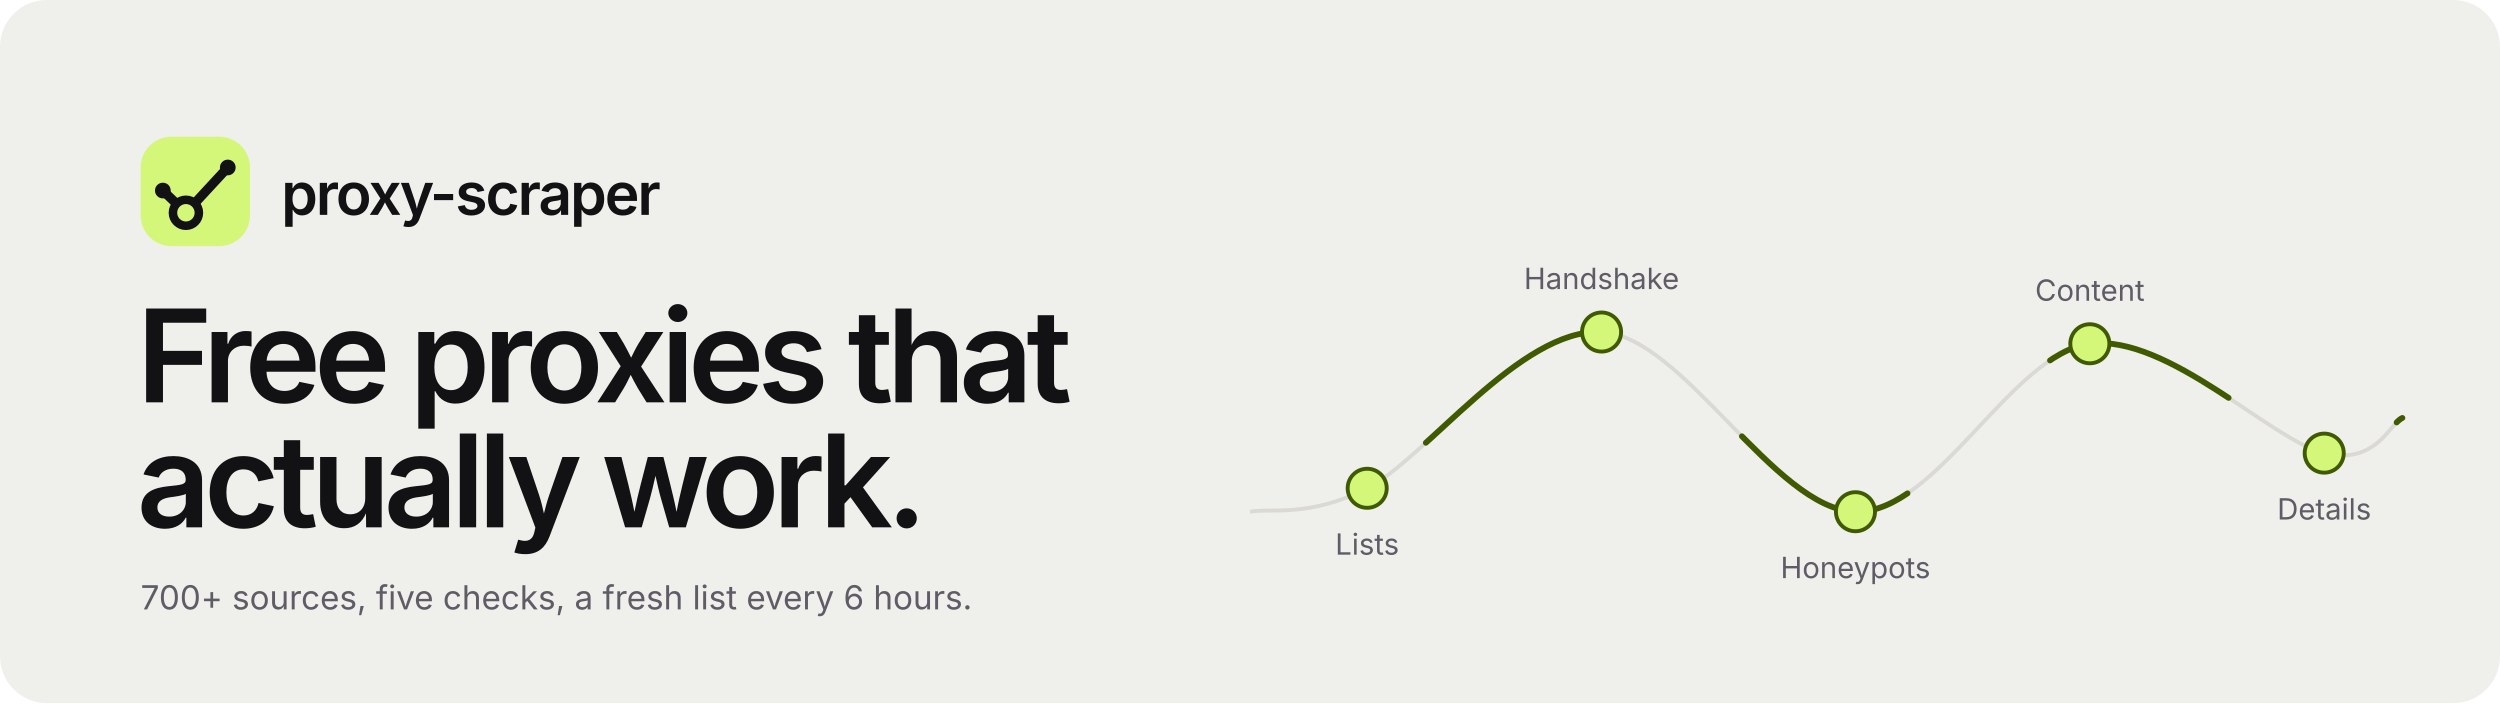
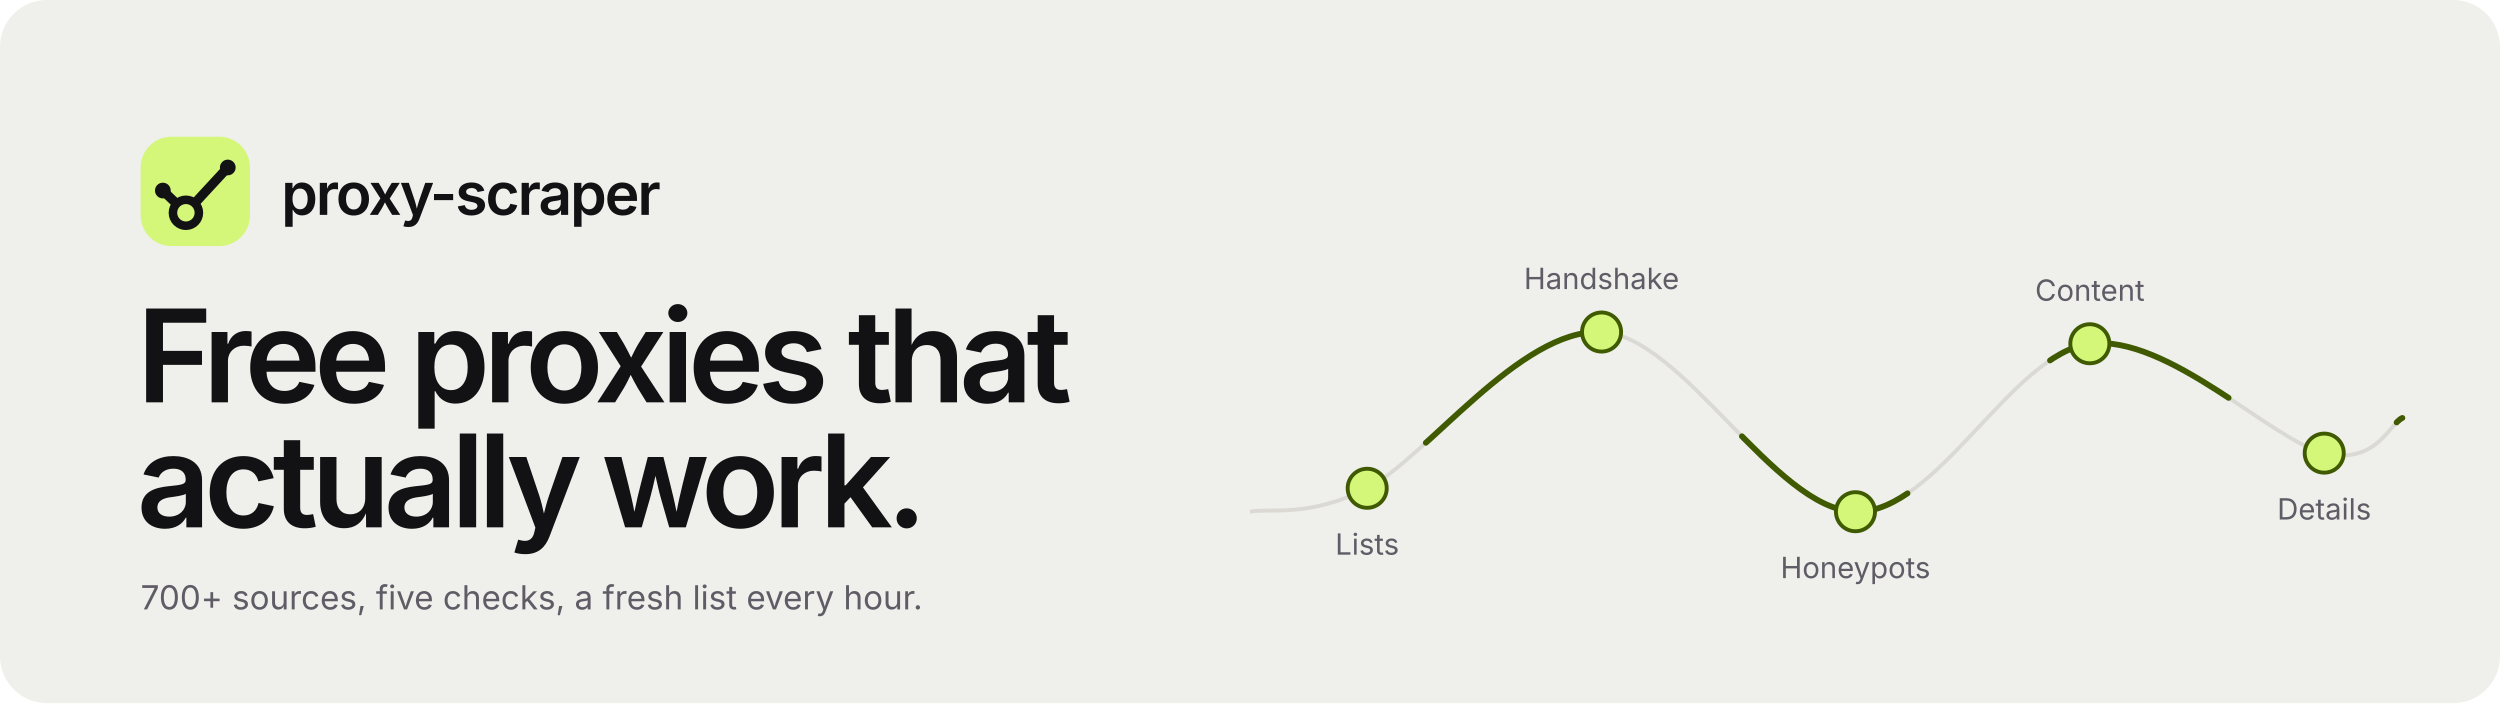
<svg xmlns="http://www.w3.org/2000/svg" viewBox="0 0 1280 360" width="1280" height="360" role="img" aria-label="proxy-scraper – free proxies that actually work. Every proxy passes five checks: lists, handshake, honeypots, content and details.">
  <style>
    .fade { animation: fade .8s cubic-bezier(.16,1,.3,1) both; }
    .route { stroke-dasharray: 100; stroke-dashoffset: 100; animation: draw 1.6s cubic-bezier(.16,1,.3,1) .2s forwards; }
    .gate { animation: fade .6s cubic-bezier(.16,1,.3,1) both; }
    @keyframes fade { from { opacity: 0; transform: translateY(8px); } to { opacity: 1; transform: none; } }
    @keyframes draw { to { stroke-dashoffset: 0; } }
    @media (prefers-reduced-motion: reduce) { .fade, .gate { animation: none; } .route { animation: none; stroke-dashoffset: 0; } }
  </style>
  <defs>
    <clipPath id="frame">
      <rect width="1280" height="360" rx="24" />
    </clipPath>
  </defs>
  <g clip-path="url(#frame)">
    <rect width="1280" height="360" fill="#EFEFEC" />
  </g>
  <g class="fade">
    <svg x="72" y="70" width="56" height="56" viewBox="0 0 64 64">
      <rect width="64" height="64" rx="18" fill="#D4F77A" />
      <path d="M13 31.5 26.5 44.5 51 18" fill="none" stroke="#121113" stroke-width="5.5" stroke-linecap="round" stroke-linejoin="round" />
      <circle cx="13" cy="31.5" r="4.6" fill="#121113" />
      <circle cx="51" cy="18" r="4.6" fill="#121113" />
      <circle cx="26.5" cy="44.5" r="7.6" fill="#D4F77A" stroke="#121113" stroke-width="5" />
    </svg>
    <text x="144" y="110" fill="#121113" font-family="'Geist', 'Inter', -apple-system, BlinkMacSystemFont, 'Segoe UI', Helvetica, Arial, sans-serif" font-size="30" font-weight="600" letter-spacing="-1">proxy-scraper</text>
    <text x="70" y="206" fill="#121113" font-family="'Geist', 'Inter', -apple-system, BlinkMacSystemFont, 'Segoe UI', Helvetica, Arial, sans-serif" font-size="66" font-weight="600" letter-spacing="-3.4">Free proxies that</text>
    <text x="70" y="270" fill="#121113" font-family="'Geist', 'Inter', -apple-system, BlinkMacSystemFont, 'Segoe UI', Helvetica, Arial, sans-serif" font-size="66" font-weight="600" letter-spacing="-3.4">actually work.</text>
-     <text x="72" y="312" fill="#5F5C66" font-family="'Geist', 'Inter', -apple-system, BlinkMacSystemFont, 'Segoe UI', Helvetica, Arial, sans-serif" font-size="17">700+ sources, five checks, a fresh list every 6 hours.</text>
+     <text x="72" y="312" fill="#5F5C66" font-family="'Geist', 'Inter', -apple-system, BlinkMacSystemFont, 'Segoe UI', Helvetica, Arial, sans-serif" font-size="17">700+ sources, five checks, a fresh list every hour.</text>
  </g>
  <path d="M640 262 C 650.0 260.0 670.0 265.3 700 250 C 730.0 234.7 778.3 168.0 820 170 C 861.7 172.0 908.3 261.0 950 262 C 991.7 263.0 1030.0 181.0 1070 176 C 1110.0 171.0 1163.3 225.7 1190 232 C 1216.7 238.3 1223.3 217.0 1230 214" fill="none" stroke="#DAD9D4" stroke-width="2" />
  <path class="route" pathLength="100" d="M640 262 C 650.0 260.0 670.0 265.3 700 250 C 730.0 234.7 778.3 168.0 820 170 C 861.7 172.0 908.3 261.0 950 262 C 991.7 263.0 1030.0 181.0 1070 176 C 1110.0 171.0 1163.3 225.7 1190 232 C 1216.7 238.3 1223.3 217.0 1230 214" fill="none" stroke="#3F5A00" stroke-width="3" stroke-linecap="round" />
  <g class="gate" style="animation-delay:0.35s">
    <circle cx="700" cy="250" r="10" fill="#D4F77A" stroke="#3F5A00" stroke-width="2" />
    <text x="700" y="284" text-anchor="middle" fill="#5F5C66" font-family="'Geist', 'Inter', -apple-system, BlinkMacSystemFont, 'Segoe UI', Helvetica, Arial, sans-serif" font-size="15">Lists</text>
  </g>
  <g class="gate" style="animation-delay:0.53s">
    <circle cx="820" cy="170" r="10" fill="#D4F77A" stroke="#3F5A00" stroke-width="2" />
    <text x="820" y="148" text-anchor="middle" fill="#5F5C66" font-family="'Geist', 'Inter', -apple-system, BlinkMacSystemFont, 'Segoe UI', Helvetica, Arial, sans-serif" font-size="15">Handshake</text>
  </g>
  <g class="gate" style="animation-delay:0.71s">
    <circle cx="950" cy="262" r="10" fill="#D4F77A" stroke="#3F5A00" stroke-width="2" />
    <text x="950" y="296" text-anchor="middle" fill="#5F5C66" font-family="'Geist', 'Inter', -apple-system, BlinkMacSystemFont, 'Segoe UI', Helvetica, Arial, sans-serif" font-size="15">Honeypots</text>
  </g>
  <g class="gate" style="animation-delay:0.89s">
    <circle cx="1070" cy="176" r="10" fill="#D4F77A" stroke="#3F5A00" stroke-width="2" />
    <text x="1070" y="154" text-anchor="middle" fill="#5F5C66" font-family="'Geist', 'Inter', -apple-system, BlinkMacSystemFont, 'Segoe UI', Helvetica, Arial, sans-serif" font-size="15">Content</text>
  </g>
  <g class="gate" style="animation-delay:1.07s">
    <circle cx="1190" cy="232" r="10" fill="#D4F77A" stroke="#3F5A00" stroke-width="2" />
    <text x="1190" y="266" text-anchor="middle" fill="#5F5C66" font-family="'Geist', 'Inter', -apple-system, BlinkMacSystemFont, 'Segoe UI', Helvetica, Arial, sans-serif" font-size="15">Details</text>
  </g>
</svg>
